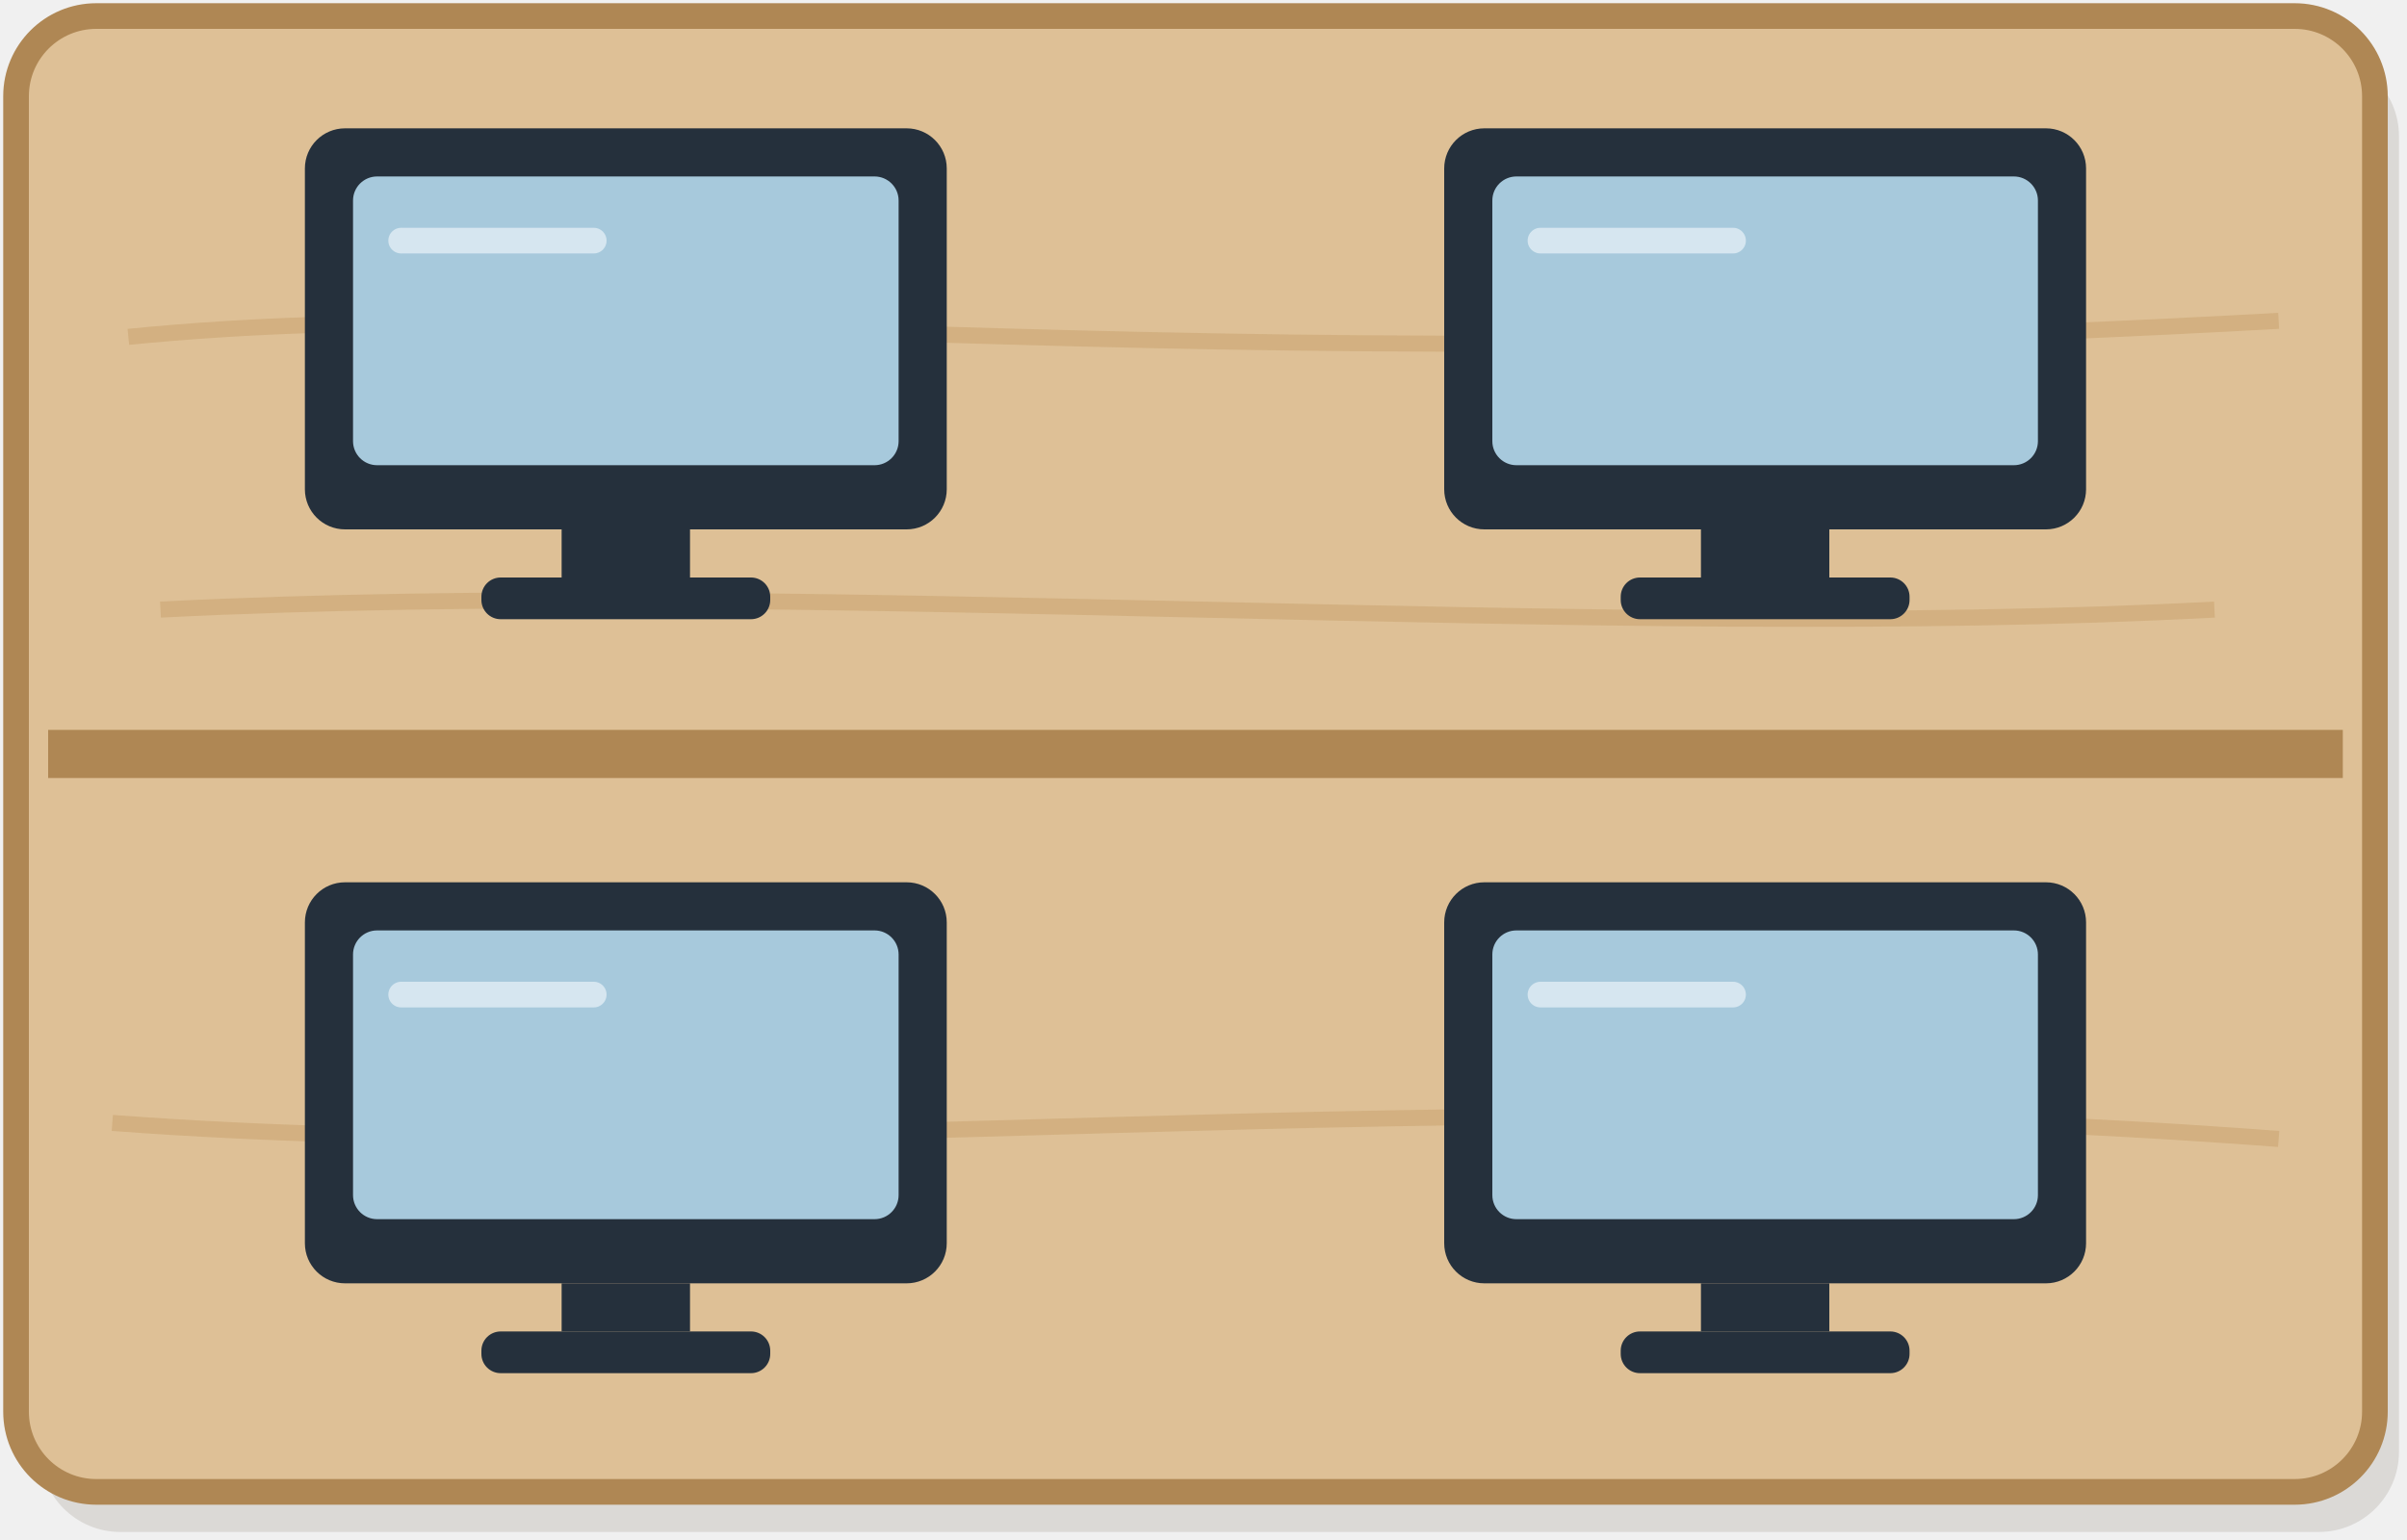
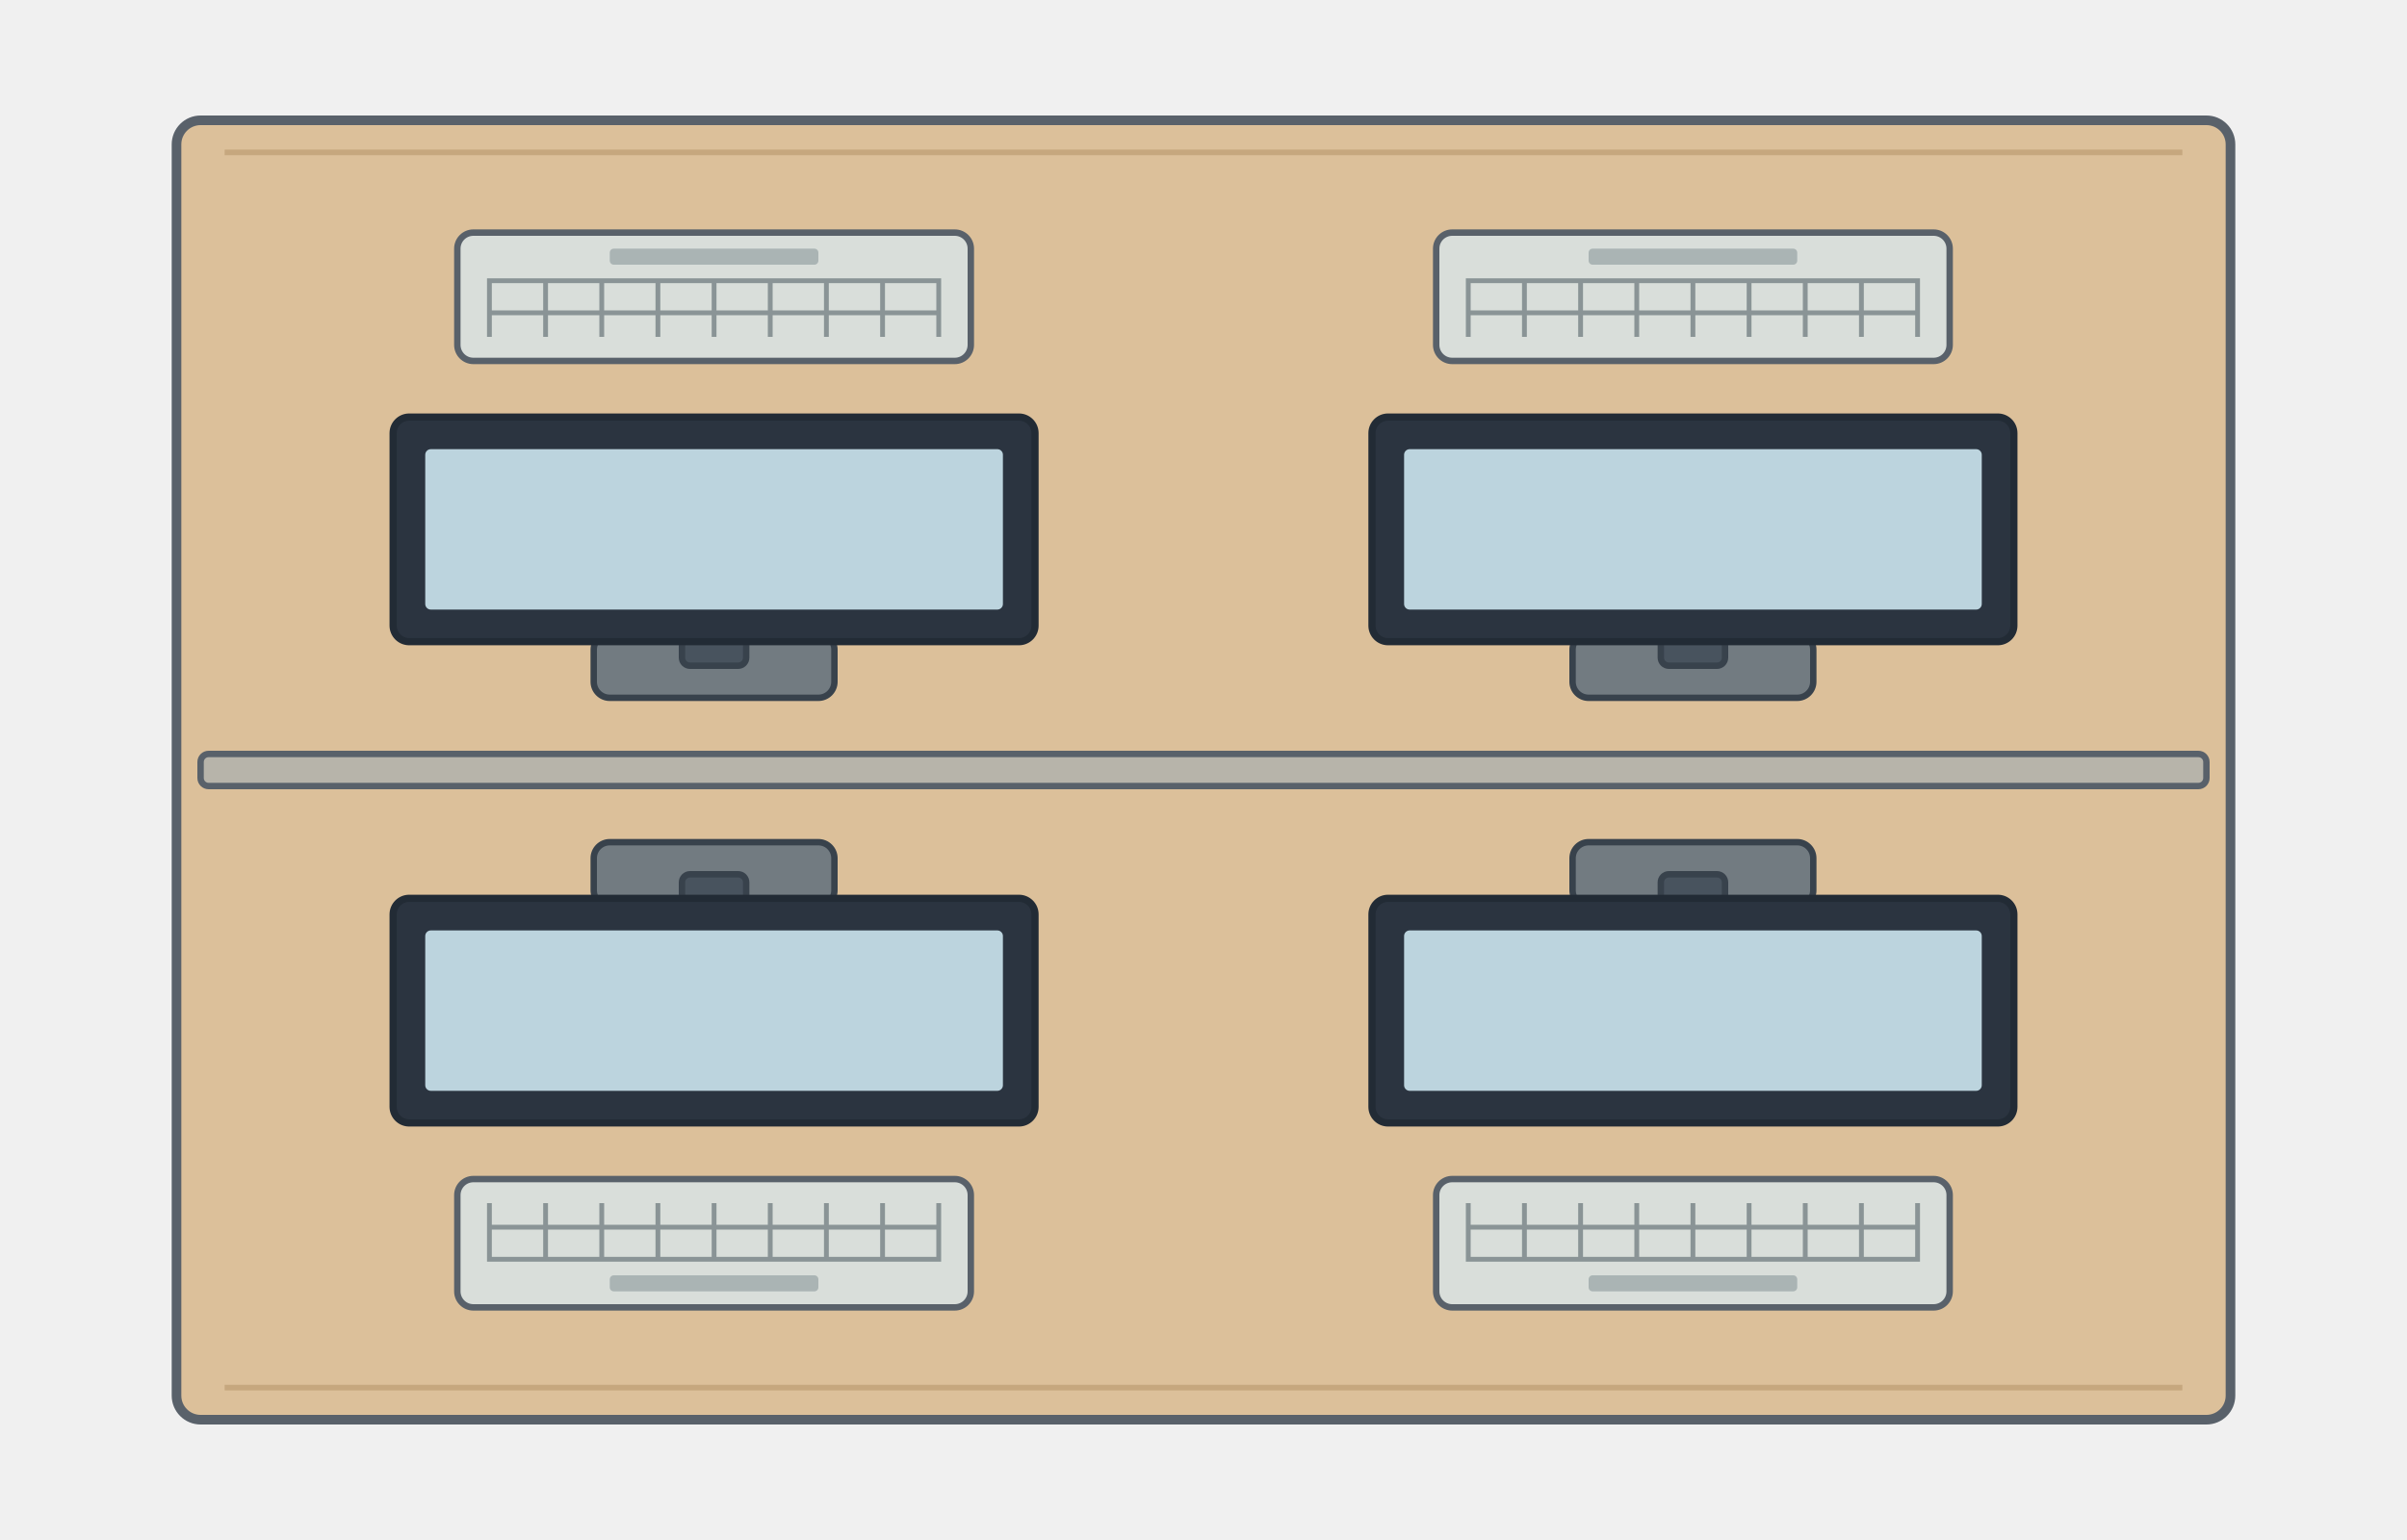
- <svg xmlns="http://www.w3.org/2000/svg" viewBox="0 0 150 96">
-   <rect x="2.5" y="3.5" width="147" height="92" rx="5" fill="#3B2A15" opacity=".12" />
-   <rect x="1" y="1" width="147" height="92" rx="5" fill="#DEC096" stroke="#AF8754" stroke-width="1.6" />
-   <path d="M8 21c30-3 62 3 134-1M7 70c40 3 82-3 135 1M10 38c40-2 90 2 128 0" stroke="#CFAB79" stroke-width="1" fill="none" opacity=".75" />
-   <rect x="3" y="45.5" width="143" height="3" fill="#AF8754" />
-   <rect x="19" y="8" width="40" height="25" rx="2.5" fill="#25303C" />
-   <rect x="22" y="11" width="34" height="18" rx="1.5" fill="#A7C9DC" />
-   <path d="M25 15h12" stroke="#E2EEF5" stroke-width="1.6" stroke-linecap="round" opacity=".8" />
-   <rect x="35" y="33" width="8" height="3" fill="#25303C" />
-   <rect x="30" y="36" width="18" height="2.6" rx="1.2" fill="#25303C" />
-   <rect x="90" y="8" width="40" height="25" rx="2.5" fill="#25303C" />
-   <rect x="93" y="11" width="34" height="18" rx="1.5" fill="#A7C9DC" />
-   <path d="M96 15h12" stroke="#E2EEF5" stroke-width="1.6" stroke-linecap="round" opacity=".8" />
-   <rect x="106" y="33" width="8" height="3" fill="#25303C" />
-   <rect x="101" y="36" width="18" height="2.6" rx="1.2" fill="#25303C" />
-   <rect x="19" y="55" width="40" height="25" rx="2.5" fill="#25303C" />
-   <rect x="22" y="58" width="34" height="18" rx="1.5" fill="#A7C9DC" />
-   <path d="M25 62h12" stroke="#E2EEF5" stroke-width="1.6" stroke-linecap="round" opacity=".8" />
-   <rect x="35" y="80" width="8" height="3" fill="#25303C" />
-   <rect x="30" y="83" width="18" height="2.6" rx="1.2" fill="#25303C" />
-   <rect x="90" y="55" width="40" height="25" rx="2.5" fill="#25303C" />
-   <rect x="93" y="58" width="34" height="18" rx="1.5" fill="#A7C9DC" />
-   <path d="M96 62h12" stroke="#E2EEF5" stroke-width="1.6" stroke-linecap="round" opacity=".8" />
-   <rect x="106" y="80" width="8" height="3" fill="#25303C" />
-   <rect x="101" y="83" width="18" height="2.6" rx="1.2" fill="#25303C" />
+ <svg xmlns="http://www.w3.org/2000/svg" width="300" height="192" viewBox="0 0 300 192" fill="none">
+   <g clip-path="url(#clip0_4_493)">
+     <path d="M275 15H25C23.343 15 22 16.343 22 18V174C22 175.657 23.343 177 25 177H275C276.657 177 278 175.657 278 174V18C278 16.343 276.657 15 275 15Z" fill="#DCC09A" stroke="#59616A" stroke-width="1.2" />
+     <path d="M28 19H272M28 173H272" stroke="#C6A77E" stroke-width="0.7" />
+     <path d="M274 94H26C25.448 94 25 94.448 25 95V97C25 97.552 25.448 98 26 98H274C274.552 98 275 97.552 275 97V95C275 94.448 274.552 94 274 94Z" fill="#B7B4AA" stroke="#59616A" stroke-width="0.8" />
+     <path d="M102 79H76C74.895 79 74 79.895 74 81V85C74 86.105 74.895 87 76 87H102C103.105 87 104 86.105 104 85V81C104 79.895 103.105 79 102 79Z" fill="#727B81" stroke="#38424C" stroke-width="0.8" />
+     <path d="M92 72H86C85.448 72 85 72.448 85 73V82C85 82.552 85.448 83 86 83H92C92.552 83 93 82.552 93 82V73C93 72.448 92.552 72 92 72Z" fill="#48535E" stroke="#38424C" stroke-width="0.8" />
+     <path d="M127 52H51C49.895 52 49 52.895 49 54V78C49 79.105 49.895 80 51 80H127C128.105 80 129 79.105 129 78V54C129 52.895 128.105 52 127 52Z" fill="#2B3440" stroke="#222B35" stroke-width="0.9" />
+     <path d="M124.3 56H53.7C53.313 56 53 56.313 53 56.7V75.3C53 75.687 53.313 76 53.7 76H124.3C124.687 76 125 75.687 125 75.3V56.7C125 56.313 124.687 56 124.3 56Z" fill="#BCD4DE" />
+     <path d="M224 79H198C196.895 79 196 79.895 196 81V85C196 86.105 196.895 87 198 87H224C225.105 87 226 86.105 226 85V81C226 79.895 225.105 79 224 79Z" fill="#727B81" stroke="#38424C" stroke-width="0.8" />
+     <path d="M214 72H208C207.448 72 207 72.448 207 73V82C207 82.552 207.448 83 208 83H214C214.552 83 215 82.552 215 82V73C215 72.448 214.552 72 214 72Z" fill="#48535E" stroke="#38424C" stroke-width="0.8" />
+     <path d="M249 52H173C171.895 52 171 52.895 171 54V78C171 79.105 171.895 80 173 80H249C250.105 80 251 79.105 251 78V54C251 52.895 250.105 52 249 52Z" fill="#2B3440" stroke="#222B35" stroke-width="0.9" />
+     <path d="M246.3 56H175.7C175.313 56 175 56.313 175 56.7V75.3C175 75.687 175.313 76 175.7 76H246.3C246.687 76 247 75.687 247 75.3V56.7C247 56.313 246.687 56 246.3 56Z" fill="#BCD4DE" />
+     <path d="M102 105H76C74.895 105 74 105.895 74 107V111C74 112.105 74.895 113 76 113H102C103.105 113 104 112.105 104 111V107C104 105.895 103.105 105 102 105Z" fill="#727B81" stroke="#38424C" stroke-width="0.8" />
+     <path d="M92 109H86C85.448 109 85 109.448 85 110V119C85 119.552 85.448 120 86 120H92C92.552 120 93 119.552 93 119V110C93 109.448 92.552 109 92 109Z" fill="#48535E" stroke="#38424C" stroke-width="0.8" />
+     <path d="M127 112H51C49.895 112 49 112.895 49 114V138C49 139.105 49.895 140 51 140H127C128.105 140 129 139.105 129 138V114C129 112.895 128.105 112 127 112Z" fill="#2B3440" stroke="#222B35" stroke-width="0.9" />
+     <path d="M124.3 116H53.7C53.313 116 53 116.313 53 116.7V135.3C53 135.687 53.313 136 53.7 136H124.3C124.687 136 125 135.687 125 135.3V116.7C125 116.313 124.687 116 124.3 116Z" fill="#BCD4DE" />
+     <path d="M224 105H198C196.895 105 196 105.895 196 107V111C196 112.105 196.895 113 198 113H224C225.105 113 226 112.105 226 111V107C226 105.895 225.105 105 224 105Z" fill="#727B81" stroke="#38424C" stroke-width="0.8" />
+     <path d="M214 109H208C207.448 109 207 109.448 207 110V119C207 119.552 207.448 120 208 120H214C214.552 120 215 119.552 215 119V110C215 109.448 214.552 109 214 109Z" fill="#48535E" stroke="#38424C" stroke-width="0.8" />
+     <path d="M249 112H173C171.895 112 171 112.895 171 114V138C171 139.105 171.895 140 173 140H249C250.105 140 251 139.105 251 138V114C251 112.895 250.105 112 249 112Z" fill="#2B3440" stroke="#222B35" stroke-width="0.9" />
+     <path d="M246.3 116H175.7C175.313 116 175 116.313 175 116.7V135.3C175 135.687 175.313 136 175.7 136H246.3C246.687 136 247 135.687 247 135.3V116.7C247 116.313 246.687 116 246.3 116Z" fill="#BCD4DE" />
+     <path d="M119 29H59C57.895 29 57 29.895 57 31V43C57 44.105 57.895 45 59 45H119C120.105 45 121 44.105 121 43V31C121 29.895 120.105 29 119 29Z" fill="#D9DEDA" stroke="#59616A" stroke-width="0.8" />
+     <path d="M61 39H117M61 42V35H117V42M68 35V42M75 35V42M82 35V42M89 35V42M96 35V42M103 35V42M110 35V42" stroke="#8A9496" stroke-width="0.6" />
+     <path d="M101.5 31H76.5C76.224 31 76 31.224 76 31.5V32.5C76 32.776 76.224 33 76.5 33H101.5C101.776 33 102 32.776 102 32.5V31.5C102 31.224 101.776 31 101.5 31Z" fill="#AAB4B4" />
+     <path d="M241 29H181C179.895 29 179 29.895 179 31V43C179 44.105 179.895 45 181 45H241C242.105 45 243 44.105 243 43V31C243 29.895 242.105 29 241 29Z" fill="#D9DEDA" stroke="#59616A" stroke-width="0.8" />
+     <path d="M183 39H239M183 42V35H239V42M190 35V42M197 35V42M204 35V42M211 35V42M218 35V42M225 35V42M232 35V42" stroke="#8A9496" stroke-width="0.6" />
+     <path d="M223.5 31H198.5C198.224 31 198 31.224 198 31.5V32.5C198 32.776 198.224 33 198.5 33H223.5C223.776 33 224 32.776 224 32.5V31.5C224 31.224 223.776 31 223.5 31Z" fill="#AAB4B4" />
+     <path d="M119 147H59C57.895 147 57 147.895 57 149V161C57 162.105 57.895 163 59 163H119C120.105 163 121 162.105 121 161V149C121 147.895 120.105 147 119 147Z" fill="#D9DEDA" stroke="#59616A" stroke-width="0.8" />
+     <path d="M61 153H117M61 150V157H117V150M68 150V157M75 150V157M82 150V157M89 150V157M96 150V157M103 150V157M110 150V157" stroke="#8A9496" stroke-width="0.6" />
+     <path d="M101.5 159H76.5C76.224 159 76 159.224 76 159.5V160.5C76 160.776 76.224 161 76.5 161H101.5C101.776 161 102 160.776 102 160.5V159.5C102 159.224 101.776 159 101.5 159Z" fill="#AAB4B4" />
+     <path d="M241 147H181C179.895 147 179 147.895 179 149V161C179 162.105 179.895 163 181 163H241C242.105 163 243 162.105 243 161V149C243 147.895 242.105 147 241 147Z" fill="#D9DEDA" stroke="#59616A" stroke-width="0.8" />
+     <path d="M183 153H239M183 150V157H239V150M190 150V157M197 150V157M204 150V157M211 150V157M218 150V157M225 150V157M232 150V157" stroke="#8A9496" stroke-width="0.6" />
+     <path d="M223.5 159H198.5C198.224 159 198 159.224 198 159.5V160.5C198 160.776 198.224 161 198.5 161H223.5C223.776 161 224 160.776 224 160.5V159.5C224 159.224 223.776 159 223.5 159Z" fill="#AAB4B4" />
+   </g>
+   <defs>
+     <clipPath id="clip0_4_493">
+       <rect width="300" height="192" fill="white" />
+     </clipPath>
+   </defs>
</svg>
